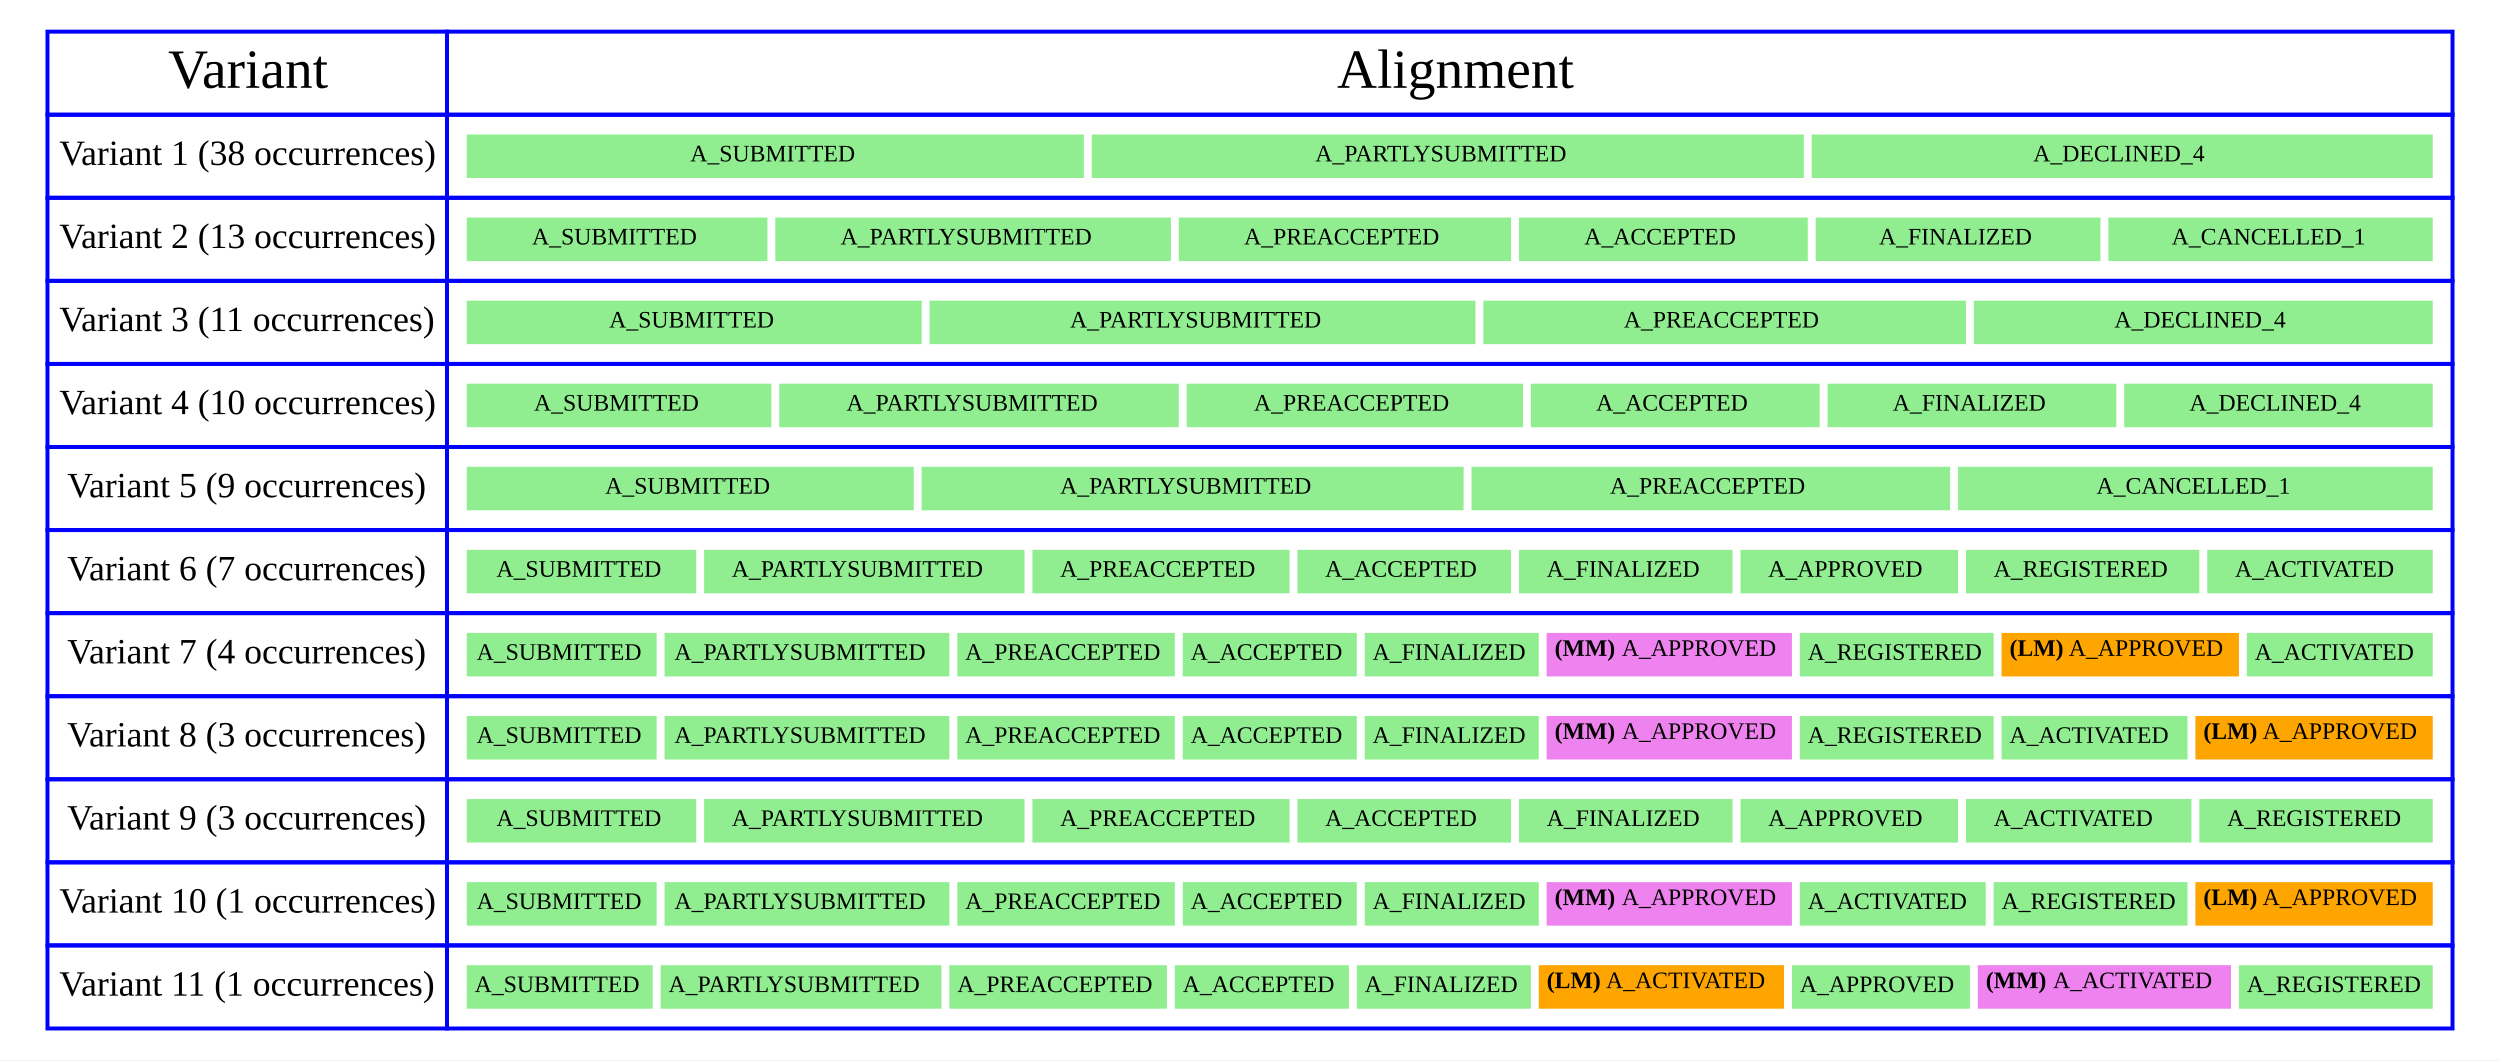
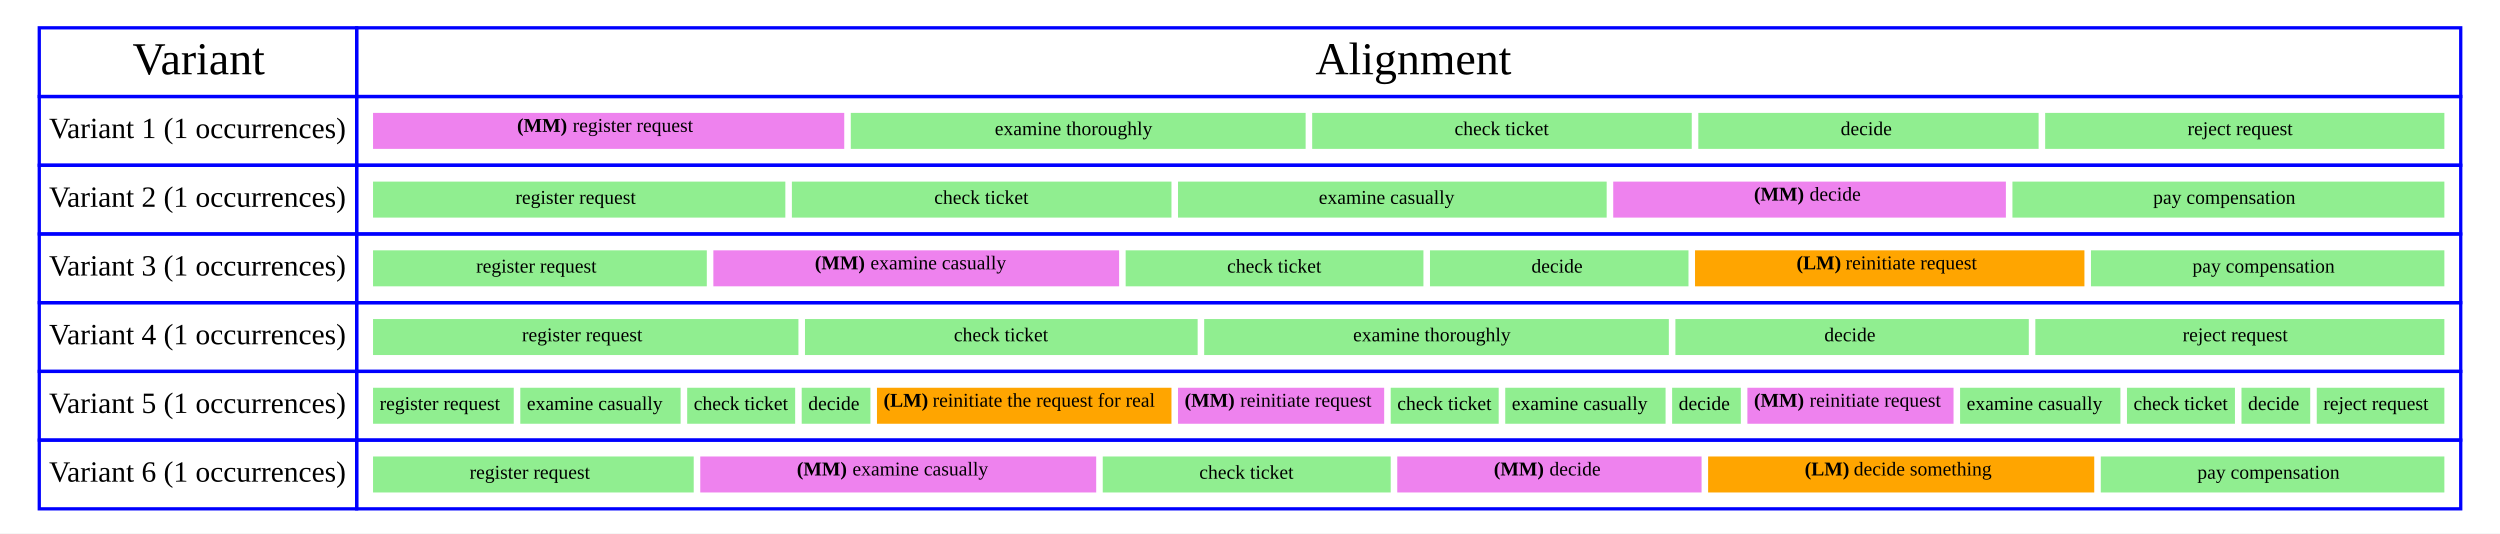
- <svg xmlns="http://www.w3.org/2000/svg" width="632pt" height="268pt" viewBox="0.00 0.00 632.00 268.00">
-   <g id="graph0" class="graph" transform="scale(1 1) rotate(0) translate(4 264)">
-     <polygon fill="white" stroke="transparent" points="-4,4 -4,-264 628,-264 628,4 -4,4" />
+ <svg xmlns="http://www.w3.org/2000/svg" width="764pt" height="163pt" viewBox="0.00 0.00 764.00 163.00">
+   <g id="graph0" class="graph" transform="scale(1 1) rotate(0) translate(4 159)">
+     <polygon fill="white" stroke="transparent" points="-4,4 -4,-159 760,-159 760,4 -4,4" />
    <g id="node1" class="node">
-       <polygon fill="none" stroke="blue" points="8,-235 8,-256 109,-256 109,-235 8,-235" />
-       <text text-anchor="start" x="38.5" y="-241.8" font-family="Times New Roman,serif" font-size="14.00">Variant</text>
-       <polygon fill="none" stroke="blue" points="109,-235 109,-256 616,-256 616,-235 109,-235" />
-       <text text-anchor="start" x="334" y="-241.8" font-family="Times New Roman,serif" font-size="14.00">Alignment</text>
-       <polygon fill="none" stroke="blue" points="8,-214 8,-235 109,-235 109,-214 8,-214" />
-       <text text-anchor="start" x="11" y="-222.3" font-family="Times New Roman,serif" font-size="9.00">Variant 1 (38 occurrences)</text>
-       <polygon fill="none" stroke="blue" points="109,-214 109,-235 616,-235 616,-214 109,-214" />
-       <polygon fill="lightgreen" stroke="transparent" points="114,-219 114,-230 270,-230 270,-219 114,-219" />
-       <text text-anchor="start" x="170.5" y="-223.2" font-family="Times New Roman,serif" font-size="6.00">A_SUBMITTED</text>
-       <polygon fill="lightgreen" stroke="transparent" points="272,-219 272,-230 452,-230 452,-219 272,-219" />
-       <text text-anchor="start" x="328.5" y="-223.2" font-family="Times New Roman,serif" font-size="6.00">A_PARTLYSUBMITTED</text>
-       <polygon fill="lightgreen" stroke="transparent" points="454,-219 454,-230 611,-230 611,-219 454,-219" />
-       <text text-anchor="start" x="510" y="-223.2" font-family="Times New Roman,serif" font-size="6.00">A_DECLINED_4</text>
-       <polygon fill="none" stroke="blue" points="8,-193 8,-214 109,-214 109,-193 8,-193" />
-       <text text-anchor="start" x="11" y="-201.3" font-family="Times New Roman,serif" font-size="9.00">Variant 2 (13 occurrences)</text>
-       <polygon fill="none" stroke="blue" points="109,-193 109,-214 616,-214 616,-193 109,-193" />
-       <polygon fill="lightgreen" stroke="transparent" points="114,-198 114,-209 190,-209 190,-198 114,-198" />
-       <text text-anchor="start" x="130.5" y="-202.2" font-family="Times New Roman,serif" font-size="6.00">A_SUBMITTED</text>
-       <polygon fill="lightgreen" stroke="transparent" points="192,-198 192,-209 292,-209 292,-198 192,-198" />
-       <text text-anchor="start" x="208.5" y="-202.2" font-family="Times New Roman,serif" font-size="6.00">A_PARTLYSUBMITTED</text>
-       <polygon fill="lightgreen" stroke="transparent" points="294,-198 294,-209 378,-209 378,-198 294,-198" />
-       <text text-anchor="start" x="310.5" y="-202.2" font-family="Times New Roman,serif" font-size="6.00">A_PREACCEPTED</text>
-       <polygon fill="lightgreen" stroke="transparent" points="380,-198 380,-209 453,-209 453,-198 380,-198" />
-       <text text-anchor="start" x="396.5" y="-202.2" font-family="Times New Roman,serif" font-size="6.00">A_ACCEPTED</text>
-       <polygon fill="lightgreen" stroke="transparent" points="455,-198 455,-209 527,-209 527,-198 455,-198" />
-       <text text-anchor="start" x="471" y="-202.2" font-family="Times New Roman,serif" font-size="6.00">A_FINALIZED</text>
-       <polygon fill="lightgreen" stroke="transparent" points="529,-198 529,-209 611,-209 611,-198 529,-198" />
-       <text text-anchor="start" x="545" y="-202.2" font-family="Times New Roman,serif" font-size="6.00">A_CANCELLED_1</text>
-       <polygon fill="none" stroke="blue" points="8,-172 8,-193 109,-193 109,-172 8,-172" />
-       <text text-anchor="start" x="11" y="-180.3" font-family="Times New Roman,serif" font-size="9.00">Variant 3 (11 occurrences)</text>
-       <polygon fill="none" stroke="blue" points="109,-172 109,-193 616,-193 616,-172 109,-172" />
-       <polygon fill="lightgreen" stroke="transparent" points="114,-177 114,-188 229,-188 229,-177 114,-177" />
-       <text text-anchor="start" x="150" y="-181.2" font-family="Times New Roman,serif" font-size="6.00">A_SUBMITTED</text>
-       <polygon fill="lightgreen" stroke="transparent" points="231,-177 231,-188 369,-188 369,-177 231,-177" />
-       <text text-anchor="start" x="266.5" y="-181.2" font-family="Times New Roman,serif" font-size="6.00">A_PARTLYSUBMITTED</text>
-       <polygon fill="lightgreen" stroke="transparent" points="371,-177 371,-188 493,-188 493,-177 371,-177" />
-       <text text-anchor="start" x="406.5" y="-181.2" font-family="Times New Roman,serif" font-size="6.00">A_PREACCEPTED</text>
-       <polygon fill="lightgreen" stroke="transparent" points="495,-177 495,-188 611,-188 611,-177 495,-177" />
-       <text text-anchor="start" x="530.5" y="-181.2" font-family="Times New Roman,serif" font-size="6.00">A_DECLINED_4</text>
-       <polygon fill="none" stroke="blue" points="8,-151 8,-172 109,-172 109,-151 8,-151" />
-       <text text-anchor="start" x="11" y="-159.3" font-family="Times New Roman,serif" font-size="9.00">Variant 4 (10 occurrences)</text>
-       <polygon fill="none" stroke="blue" points="109,-151 109,-172 616,-172 616,-151 109,-151" />
-       <polygon fill="lightgreen" stroke="transparent" points="114,-156 114,-167 191,-167 191,-156 114,-156" />
-       <text text-anchor="start" x="131" y="-160.2" font-family="Times New Roman,serif" font-size="6.00">A_SUBMITTED</text>
-       <polygon fill="lightgreen" stroke="transparent" points="193,-156 193,-167 294,-167 294,-156 193,-156" />
-       <text text-anchor="start" x="210" y="-160.2" font-family="Times New Roman,serif" font-size="6.00">A_PARTLYSUBMITTED</text>
-       <polygon fill="lightgreen" stroke="transparent" points="296,-156 296,-167 381,-167 381,-156 296,-156" />
-       <text text-anchor="start" x="313" y="-160.2" font-family="Times New Roman,serif" font-size="6.00">A_PREACCEPTED</text>
-       <polygon fill="lightgreen" stroke="transparent" points="383,-156 383,-167 456,-167 456,-156 383,-156" />
-       <text text-anchor="start" x="399.5" y="-160.2" font-family="Times New Roman,serif" font-size="6.00">A_ACCEPTED</text>
-       <polygon fill="lightgreen" stroke="transparent" points="458,-156 458,-167 531,-167 531,-156 458,-156" />
-       <text text-anchor="start" x="474.5" y="-160.2" font-family="Times New Roman,serif" font-size="6.00">A_FINALIZED</text>
-       <polygon fill="lightgreen" stroke="transparent" points="533,-156 533,-167 611,-167 611,-156 533,-156" />
-       <text text-anchor="start" x="549.5" y="-160.2" font-family="Times New Roman,serif" font-size="6.00">A_DECLINED_4</text>
-       <polygon fill="none" stroke="blue" points="8,-130 8,-151 109,-151 109,-130 8,-130" />
-       <text text-anchor="start" x="13" y="-138.3" font-family="Times New Roman,serif" font-size="9.00">Variant 5 (9 occurrences)</text>
-       <polygon fill="none" stroke="blue" points="109,-130 109,-151 616,-151 616,-130 109,-130" />
-       <polygon fill="lightgreen" stroke="transparent" points="114,-135 114,-146 227,-146 227,-135 114,-135" />
-       <text text-anchor="start" x="149" y="-139.2" font-family="Times New Roman,serif" font-size="6.00">A_SUBMITTED</text>
-       <polygon fill="lightgreen" stroke="transparent" points="229,-135 229,-146 366,-146 366,-135 229,-135" />
-       <text text-anchor="start" x="264" y="-139.2" font-family="Times New Roman,serif" font-size="6.00">A_PARTLYSUBMITTED</text>
-       <polygon fill="lightgreen" stroke="transparent" points="368,-135 368,-146 489,-146 489,-135 368,-135" />
-       <text text-anchor="start" x="403" y="-139.2" font-family="Times New Roman,serif" font-size="6.00">A_PREACCEPTED</text>
-       <polygon fill="lightgreen" stroke="transparent" points="491,-135 491,-146 611,-146 611,-135 491,-135" />
-       <text text-anchor="start" x="526" y="-139.2" font-family="Times New Roman,serif" font-size="6.00">A_CANCELLED_1</text>
-       <polygon fill="none" stroke="blue" points="8,-109 8,-130 109,-130 109,-109 8,-109" />
-       <text text-anchor="start" x="13" y="-117.3" font-family="Times New Roman,serif" font-size="9.00">Variant 6 (7 occurrences)</text>
-       <polygon fill="none" stroke="blue" points="109,-109 109,-130 616,-130 616,-109 109,-109" />
-       <polygon fill="lightgreen" stroke="transparent" points="114,-114 114,-125 172,-125 172,-114 114,-114" />
-       <text text-anchor="start" x="121.5" y="-118.2" font-family="Times New Roman,serif" font-size="6.00">A_SUBMITTED</text>
-       <polygon fill="lightgreen" stroke="transparent" points="174,-114 174,-125 255,-125 255,-114 174,-114" />
-       <text text-anchor="start" x="181" y="-118.2" font-family="Times New Roman,serif" font-size="6.00">A_PARTLYSUBMITTED</text>
-       <polygon fill="lightgreen" stroke="transparent" points="257,-114 257,-125 322,-125 322,-114 257,-114" />
-       <text text-anchor="start" x="264" y="-118.2" font-family="Times New Roman,serif" font-size="6.00">A_PREACCEPTED</text>
-       <polygon fill="lightgreen" stroke="transparent" points="324,-114 324,-125 378,-125 378,-114 324,-114" />
-       <text text-anchor="start" x="331" y="-118.2" font-family="Times New Roman,serif" font-size="6.00">A_ACCEPTED</text>
-       <polygon fill="lightgreen" stroke="transparent" points="380,-114 380,-125 434,-125 434,-114 380,-114" />
-       <text text-anchor="start" x="387" y="-118.2" font-family="Times New Roman,serif" font-size="6.00">A_FINALIZED</text>
-       <polygon fill="lightgreen" stroke="transparent" points="436,-114 436,-125 491,-125 491,-114 436,-114" />
-       <text text-anchor="start" x="443" y="-118.2" font-family="Times New Roman,serif" font-size="6.00">A_APPROVED</text>
-       <polygon fill="lightgreen" stroke="transparent" points="493,-114 493,-125 552,-125 552,-114 493,-114" />
-       <text text-anchor="start" x="500" y="-118.2" font-family="Times New Roman,serif" font-size="6.00">A_REGISTERED</text>
-       <polygon fill="lightgreen" stroke="transparent" points="554,-114 554,-125 611,-125 611,-114 554,-114" />
-       <text text-anchor="start" x="561" y="-118.2" font-family="Times New Roman,serif" font-size="6.00">A_ACTIVATED</text>
-       <polygon fill="none" stroke="blue" points="8,-88 8,-109 109,-109 109,-88 8,-88" />
-       <text text-anchor="start" x="13" y="-96.3" font-family="Times New Roman,serif" font-size="9.00">Variant 7 (4 occurrences)</text>
-       <polygon fill="none" stroke="blue" points="109,-88 109,-109 616,-109 616,-88 109,-88" />
-       <polygon fill="lightgreen" stroke="transparent" points="114,-93 114,-104 162,-104 162,-93 114,-93" />
-       <text text-anchor="start" x="116.5" y="-97.2" font-family="Times New Roman,serif" font-size="6.00">A_SUBMITTED</text>
-       <polygon fill="lightgreen" stroke="transparent" points="164,-93 164,-104 236,-104 236,-93 164,-93" />
-       <text text-anchor="start" x="166.5" y="-97.2" font-family="Times New Roman,serif" font-size="6.00">A_PARTLYSUBMITTED</text>
-       <polygon fill="lightgreen" stroke="transparent" points="238,-93 238,-104 293,-104 293,-93 238,-93" />
-       <text text-anchor="start" x="240" y="-97.2" font-family="Times New Roman,serif" font-size="6.00">A_PREACCEPTED</text>
-       <polygon fill="lightgreen" stroke="transparent" points="295,-93 295,-104 339,-104 339,-93 295,-93" />
-       <text text-anchor="start" x="297" y="-97.2" font-family="Times New Roman,serif" font-size="6.00">A_ACCEPTED</text>
-       <polygon fill="lightgreen" stroke="transparent" points="341,-93 341,-104 385,-104 385,-93 341,-93" />
-       <text text-anchor="start" x="343" y="-97.2" font-family="Times New Roman,serif" font-size="6.00">A_FINALIZED</text>
-       <polygon fill="violet" stroke="transparent" points="387,-93 387,-104 449,-104 449,-93 387,-93" />
-       <text text-anchor="start" x="389" y="-98.2" font-family="Times New Roman,serif" font-weight="bold" font-size="6.00">(MM)</text>
-       <text text-anchor="start" x="406" y="-98.2" font-family="Times New Roman,serif" font-size="6.00">A_APPROVED</text>
-       <polygon fill="lightgreen" stroke="transparent" points="451,-93 451,-104 500,-104 500,-93 451,-93" />
-       <text text-anchor="start" x="453" y="-97.2" font-family="Times New Roman,serif" font-size="6.00">A_REGISTERED</text>
-       <polygon fill="orange" stroke="transparent" points="502,-93 502,-104 562,-104 562,-93 502,-93" />
-       <text text-anchor="start" x="504" y="-98.2" font-family="Times New Roman,serif" font-weight="bold" font-size="6.00">(LM)</text>
-       <text text-anchor="start" x="519" y="-98.2" font-family="Times New Roman,serif" font-size="6.00">A_APPROVED</text>
-       <polygon fill="lightgreen" stroke="transparent" points="564,-93 564,-104 611,-104 611,-93 564,-93" />
-       <text text-anchor="start" x="566" y="-97.2" font-family="Times New Roman,serif" font-size="6.00">A_ACTIVATED</text>
-       <polygon fill="none" stroke="blue" points="8,-67 8,-88 109,-88 109,-67 8,-67" />
-       <text text-anchor="start" x="13" y="-75.3" font-family="Times New Roman,serif" font-size="9.00">Variant 8 (3 occurrences)</text>
-       <polygon fill="none" stroke="blue" points="109,-67 109,-88 616,-88 616,-67 109,-67" />
-       <polygon fill="lightgreen" stroke="transparent" points="114,-72 114,-83 162,-83 162,-72 114,-72" />
-       <text text-anchor="start" x="116.5" y="-76.2" font-family="Times New Roman,serif" font-size="6.00">A_SUBMITTED</text>
-       <polygon fill="lightgreen" stroke="transparent" points="164,-72 164,-83 236,-83 236,-72 164,-72" />
-       <text text-anchor="start" x="166.5" y="-76.2" font-family="Times New Roman,serif" font-size="6.00">A_PARTLYSUBMITTED</text>
-       <polygon fill="lightgreen" stroke="transparent" points="238,-72 238,-83 293,-83 293,-72 238,-72" />
-       <text text-anchor="start" x="240" y="-76.2" font-family="Times New Roman,serif" font-size="6.00">A_PREACCEPTED</text>
-       <polygon fill="lightgreen" stroke="transparent" points="295,-72 295,-83 339,-83 339,-72 295,-72" />
-       <text text-anchor="start" x="297" y="-76.2" font-family="Times New Roman,serif" font-size="6.00">A_ACCEPTED</text>
-       <polygon fill="lightgreen" stroke="transparent" points="341,-72 341,-83 385,-83 385,-72 341,-72" />
-       <text text-anchor="start" x="343" y="-76.2" font-family="Times New Roman,serif" font-size="6.00">A_FINALIZED</text>
-       <polygon fill="violet" stroke="transparent" points="387,-72 387,-83 449,-83 449,-72 387,-72" />
-       <text text-anchor="start" x="389" y="-77.2" font-family="Times New Roman,serif" font-weight="bold" font-size="6.00">(MM)</text>
-       <text text-anchor="start" x="406" y="-77.2" font-family="Times New Roman,serif" font-size="6.00">A_APPROVED</text>
-       <polygon fill="lightgreen" stroke="transparent" points="451,-72 451,-83 500,-83 500,-72 451,-72" />
-       <text text-anchor="start" x="453" y="-76.2" font-family="Times New Roman,serif" font-size="6.00">A_REGISTERED</text>
-       <polygon fill="lightgreen" stroke="transparent" points="502,-72 502,-83 549,-83 549,-72 502,-72" />
-       <text text-anchor="start" x="504" y="-76.2" font-family="Times New Roman,serif" font-size="6.00">A_ACTIVATED</text>
-       <polygon fill="orange" stroke="transparent" points="551,-72 551,-83 611,-83 611,-72 551,-72" />
-       <text text-anchor="start" x="553" y="-77.2" font-family="Times New Roman,serif" font-weight="bold" font-size="6.00">(LM)</text>
-       <text text-anchor="start" x="568" y="-77.2" font-family="Times New Roman,serif" font-size="6.00">A_APPROVED</text>
-       <polygon fill="none" stroke="blue" points="8,-46 8,-67 109,-67 109,-46 8,-46" />
-       <text text-anchor="start" x="13" y="-54.3" font-family="Times New Roman,serif" font-size="9.00">Variant 9 (3 occurrences)</text>
-       <polygon fill="none" stroke="blue" points="109,-46 109,-67 616,-67 616,-46 109,-46" />
-       <polygon fill="lightgreen" stroke="transparent" points="114,-51 114,-62 172,-62 172,-51 114,-51" />
-       <text text-anchor="start" x="121.5" y="-55.2" font-family="Times New Roman,serif" font-size="6.00">A_SUBMITTED</text>
-       <polygon fill="lightgreen" stroke="transparent" points="174,-51 174,-62 255,-62 255,-51 174,-51" />
-       <text text-anchor="start" x="181" y="-55.2" font-family="Times New Roman,serif" font-size="6.00">A_PARTLYSUBMITTED</text>
-       <polygon fill="lightgreen" stroke="transparent" points="257,-51 257,-62 322,-62 322,-51 257,-51" />
-       <text text-anchor="start" x="264" y="-55.2" font-family="Times New Roman,serif" font-size="6.00">A_PREACCEPTED</text>
-       <polygon fill="lightgreen" stroke="transparent" points="324,-51 324,-62 378,-62 378,-51 324,-51" />
-       <text text-anchor="start" x="331" y="-55.2" font-family="Times New Roman,serif" font-size="6.00">A_ACCEPTED</text>
-       <polygon fill="lightgreen" stroke="transparent" points="380,-51 380,-62 434,-62 434,-51 380,-51" />
-       <text text-anchor="start" x="387" y="-55.2" font-family="Times New Roman,serif" font-size="6.00">A_FINALIZED</text>
-       <polygon fill="lightgreen" stroke="transparent" points="436,-51 436,-62 491,-62 491,-51 436,-51" />
-       <text text-anchor="start" x="443" y="-55.2" font-family="Times New Roman,serif" font-size="6.00">A_APPROVED</text>
-       <polygon fill="lightgreen" stroke="transparent" points="493,-51 493,-62 550,-62 550,-51 493,-51" />
-       <text text-anchor="start" x="500" y="-55.2" font-family="Times New Roman,serif" font-size="6.00">A_ACTIVATED</text>
-       <polygon fill="lightgreen" stroke="transparent" points="552,-51 552,-62 611,-62 611,-51 552,-51" />
-       <text text-anchor="start" x="559" y="-55.2" font-family="Times New Roman,serif" font-size="6.00">A_REGISTERED</text>
-       <polygon fill="none" stroke="blue" points="8,-25 8,-46 109,-46 109,-25 8,-25" />
-       <text text-anchor="start" x="11" y="-33.3" font-family="Times New Roman,serif" font-size="9.00">Variant 10 (1 occurrences)</text>
-       <polygon fill="none" stroke="blue" points="109,-25 109,-46 616,-46 616,-25 109,-25" />
-       <polygon fill="lightgreen" stroke="transparent" points="114,-30 114,-41 162,-41 162,-30 114,-30" />
-       <text text-anchor="start" x="116.5" y="-34.2" font-family="Times New Roman,serif" font-size="6.00">A_SUBMITTED</text>
-       <polygon fill="lightgreen" stroke="transparent" points="164,-30 164,-41 236,-41 236,-30 164,-30" />
-       <text text-anchor="start" x="166.5" y="-34.2" font-family="Times New Roman,serif" font-size="6.00">A_PARTLYSUBMITTED</text>
-       <polygon fill="lightgreen" stroke="transparent" points="238,-30 238,-41 293,-41 293,-30 238,-30" />
-       <text text-anchor="start" x="240" y="-34.2" font-family="Times New Roman,serif" font-size="6.00">A_PREACCEPTED</text>
-       <polygon fill="lightgreen" stroke="transparent" points="295,-30 295,-41 339,-41 339,-30 295,-30" />
-       <text text-anchor="start" x="297" y="-34.2" font-family="Times New Roman,serif" font-size="6.00">A_ACCEPTED</text>
-       <polygon fill="lightgreen" stroke="transparent" points="341,-30 341,-41 385,-41 385,-30 341,-30" />
-       <text text-anchor="start" x="343" y="-34.2" font-family="Times New Roman,serif" font-size="6.00">A_FINALIZED</text>
-       <polygon fill="violet" stroke="transparent" points="387,-30 387,-41 449,-41 449,-30 387,-30" />
-       <text text-anchor="start" x="389" y="-35.2" font-family="Times New Roman,serif" font-weight="bold" font-size="6.00">(MM)</text>
-       <text text-anchor="start" x="406" y="-35.2" font-family="Times New Roman,serif" font-size="6.00">A_APPROVED</text>
-       <polygon fill="lightgreen" stroke="transparent" points="451,-30 451,-41 498,-41 498,-30 451,-30" />
-       <text text-anchor="start" x="453" y="-34.2" font-family="Times New Roman,serif" font-size="6.00">A_ACTIVATED</text>
-       <polygon fill="lightgreen" stroke="transparent" points="500,-30 500,-41 549,-41 549,-30 500,-30" />
-       <text text-anchor="start" x="502" y="-34.2" font-family="Times New Roman,serif" font-size="6.00">A_REGISTERED</text>
-       <polygon fill="orange" stroke="transparent" points="551,-30 551,-41 611,-41 611,-30 551,-30" />
-       <text text-anchor="start" x="553" y="-35.2" font-family="Times New Roman,serif" font-weight="bold" font-size="6.00">(LM)</text>
-       <text text-anchor="start" x="568" y="-35.2" font-family="Times New Roman,serif" font-size="6.00">A_APPROVED</text>
-       <polygon fill="none" stroke="blue" points="8,-4 8,-25 109,-25 109,-4 8,-4" />
-       <text text-anchor="start" x="11" y="-12.3" font-family="Times New Roman,serif" font-size="9.00">Variant 11 (1 occurrences)</text>
-       <polygon fill="none" stroke="blue" points="109,-4 109,-25 616,-25 616,-4 109,-4" />
-       <polygon fill="lightgreen" stroke="transparent" points="114,-9 114,-20 161,-20 161,-9 114,-9" />
-       <text text-anchor="start" x="116" y="-13.2" font-family="Times New Roman,serif" font-size="6.00">A_SUBMITTED</text>
-       <polygon fill="lightgreen" stroke="transparent" points="163,-9 163,-20 234,-20 234,-9 163,-9" />
-       <text text-anchor="start" x="165" y="-13.2" font-family="Times New Roman,serif" font-size="6.00">A_PARTLYSUBMITTED</text>
-       <polygon fill="lightgreen" stroke="transparent" points="236,-9 236,-20 291,-20 291,-9 236,-9" />
-       <text text-anchor="start" x="238" y="-13.2" font-family="Times New Roman,serif" font-size="6.00">A_PREACCEPTED</text>
-       <polygon fill="lightgreen" stroke="transparent" points="293,-9 293,-20 337,-20 337,-9 293,-9" />
-       <text text-anchor="start" x="295" y="-13.2" font-family="Times New Roman,serif" font-size="6.00">A_ACCEPTED</text>
-       <polygon fill="lightgreen" stroke="transparent" points="339,-9 339,-20 383,-20 383,-9 339,-9" />
-       <text text-anchor="start" x="341" y="-13.2" font-family="Times New Roman,serif" font-size="6.00">A_FINALIZED</text>
-       <polygon fill="orange" stroke="transparent" points="385,-9 385,-20 447,-20 447,-9 385,-9" />
-       <text text-anchor="start" x="387" y="-14.2" font-family="Times New Roman,serif" font-weight="bold" font-size="6.00">(LM)</text>
-       <text text-anchor="start" x="402" y="-14.2" font-family="Times New Roman,serif" font-size="6.00">A_ACTIVATED</text>
-       <polygon fill="lightgreen" stroke="transparent" points="449,-9 449,-20 494,-20 494,-9 449,-9" />
-       <text text-anchor="start" x="451" y="-13.2" font-family="Times New Roman,serif" font-size="6.00">A_APPROVED</text>
-       <polygon fill="violet" stroke="transparent" points="496,-9 496,-20 560,-20 560,-9 496,-9" />
-       <text text-anchor="start" x="498" y="-14.2" font-family="Times New Roman,serif" font-weight="bold" font-size="6.00">(MM)</text>
-       <text text-anchor="start" x="515" y="-14.2" font-family="Times New Roman,serif" font-size="6.00">A_ACTIVATED</text>
-       <polygon fill="lightgreen" stroke="transparent" points="562,-9 562,-20 611,-20 611,-9 562,-9" />
-       <text text-anchor="start" x="564" y="-13.2" font-family="Times New Roman,serif" font-size="6.00">A_REGISTERED</text>
+       <polygon fill="none" stroke="blue" points="8,-129.5 8,-150.5 105,-150.5 105,-129.5 8,-129.5" />
+       <text text-anchor="start" x="36.5" y="-136.3" font-family="Times New Roman,serif" font-size="14.00">Variant</text>
+       <polygon fill="none" stroke="blue" points="105,-129.5 105,-150.5 748,-150.5 748,-129.5 105,-129.5" />
+       <text text-anchor="start" x="398" y="-136.3" font-family="Times New Roman,serif" font-size="14.00">Alignment</text>
+       <polygon fill="none" stroke="blue" points="8,-108.5 8,-129.5 105,-129.5 105,-108.5 8,-108.5" />
+       <text text-anchor="start" x="11" y="-116.8" font-family="Times New Roman,serif" font-size="9.00">Variant 1 (1 occurrences)</text>
+       <polygon fill="none" stroke="blue" points="105,-108.5 105,-129.5 748,-129.5 748,-108.5 105,-108.5" />
+       <polygon fill="violet" stroke="transparent" points="110,-113.5 110,-124.5 254,-124.5 254,-113.5 110,-113.5" />
+       <text text-anchor="start" x="154" y="-118.7" font-family="Times New Roman,serif" font-weight="bold" font-size="6.00">(MM)</text>
+       <text text-anchor="start" x="171" y="-118.7" font-family="Times New Roman,serif" font-size="6.00">register request</text>
+       <polygon fill="lightgreen" stroke="transparent" points="256,-113.5 256,-124.5 395,-124.5 395,-113.5 256,-113.5" />
+       <text text-anchor="start" x="300" y="-117.7" font-family="Times New Roman,serif" font-size="6.00">examine thoroughly</text>
+       <polygon fill="lightgreen" stroke="transparent" points="397,-113.5 397,-124.5 513,-124.5 513,-113.5 397,-113.5" />
+       <text text-anchor="start" x="440.5" y="-117.7" font-family="Times New Roman,serif" font-size="6.00">check ticket</text>
+       <polygon fill="lightgreen" stroke="transparent" points="515,-113.5 515,-124.5 619,-124.5 619,-113.5 515,-113.5" />
+       <text text-anchor="start" x="558.5" y="-117.7" font-family="Times New Roman,serif" font-size="6.00">decide</text>
+       <polygon fill="lightgreen" stroke="transparent" points="621,-113.5 621,-124.5 743,-124.5 743,-113.5 621,-113.5" />
+       <text text-anchor="start" x="664.5" y="-117.7" font-family="Times New Roman,serif" font-size="6.00">reject request</text>
+       <polygon fill="none" stroke="blue" points="8,-87.5 8,-108.5 105,-108.5 105,-87.5 8,-87.5" />
+       <text text-anchor="start" x="11" y="-95.8" font-family="Times New Roman,serif" font-size="9.00">Variant 2 (1 occurrences)</text>
+       <polygon fill="none" stroke="blue" points="105,-87.5 105,-108.5 748,-108.5 748,-87.5 105,-87.5" />
+       <polygon fill="lightgreen" stroke="transparent" points="110,-92.5 110,-103.5 236,-103.5 236,-92.5 110,-92.5" />
+       <text text-anchor="start" x="153.5" y="-96.7" font-family="Times New Roman,serif" font-size="6.00">register request</text>
+       <polygon fill="lightgreen" stroke="transparent" points="238,-92.5 238,-103.5 354,-103.5 354,-92.5 238,-92.5" />
+       <text text-anchor="start" x="281.5" y="-96.7" font-family="Times New Roman,serif" font-size="6.00">check ticket</text>
+       <polygon fill="lightgreen" stroke="transparent" points="356,-92.5 356,-103.5 487,-103.5 487,-92.5 356,-92.5" />
+       <text text-anchor="start" x="399" y="-96.7" font-family="Times New Roman,serif" font-size="6.00">examine casually</text>
+       <polygon fill="violet" stroke="transparent" points="489,-92.5 489,-103.5 609,-103.5 609,-92.5 489,-92.5" />
+       <text text-anchor="start" x="532" y="-97.7" font-family="Times New Roman,serif" font-weight="bold" font-size="6.00">(MM)</text>
+       <text text-anchor="start" x="549" y="-97.7" font-family="Times New Roman,serif" font-size="6.00">decide</text>
+       <polygon fill="lightgreen" stroke="transparent" points="611,-92.5 611,-103.5 743,-103.5 743,-92.5 611,-92.5" />
+       <text text-anchor="start" x="654" y="-96.7" font-family="Times New Roman,serif" font-size="6.00">pay compensation</text>
+       <polygon fill="none" stroke="blue" points="8,-66.5 8,-87.5 105,-87.5 105,-66.5 8,-66.5" />
+       <text text-anchor="start" x="11" y="-74.8" font-family="Times New Roman,serif" font-size="9.00">Variant 3 (1 occurrences)</text>
+       <polygon fill="none" stroke="blue" points="105,-66.5 105,-87.5 748,-87.5 748,-66.5 105,-66.5" />
+       <polygon fill="lightgreen" stroke="transparent" points="110,-71.5 110,-82.5 212,-82.5 212,-71.5 110,-71.5" />
+       <text text-anchor="start" x="141.5" y="-75.7" font-family="Times New Roman,serif" font-size="6.00">register request</text>
+       <polygon fill="violet" stroke="transparent" points="214,-71.5 214,-82.5 338,-82.5 338,-71.5 214,-71.5" />
+       <text text-anchor="start" x="245" y="-76.7" font-family="Times New Roman,serif" font-weight="bold" font-size="6.00">(MM)</text>
+       <text text-anchor="start" x="262" y="-76.7" font-family="Times New Roman,serif" font-size="6.00">examine casually</text>
+       <polygon fill="lightgreen" stroke="transparent" points="340,-71.5 340,-82.5 431,-82.5 431,-71.5 340,-71.5" />
+       <text text-anchor="start" x="371" y="-75.7" font-family="Times New Roman,serif" font-size="6.00">check ticket</text>
+       <polygon fill="lightgreen" stroke="transparent" points="433,-71.5 433,-82.5 512,-82.5 512,-71.5 433,-71.5" />
+       <text text-anchor="start" x="464" y="-75.7" font-family="Times New Roman,serif" font-size="6.00">decide</text>
+       <polygon fill="orange" stroke="transparent" points="514,-71.5 514,-82.5 633,-82.5 633,-71.5 514,-71.5" />
+       <text text-anchor="start" x="545" y="-76.7" font-family="Times New Roman,serif" font-weight="bold" font-size="6.00">(LM)</text>
+       <text text-anchor="start" x="560" y="-76.7" font-family="Times New Roman,serif" font-size="6.00">reinitiate request</text>
+       <polygon fill="lightgreen" stroke="transparent" points="635,-71.5 635,-82.5 743,-82.5 743,-71.5 635,-71.5" />
+       <text text-anchor="start" x="666" y="-75.7" font-family="Times New Roman,serif" font-size="6.00">pay compensation</text>
+       <polygon fill="none" stroke="blue" points="8,-45.5 8,-66.5 105,-66.5 105,-45.5 8,-45.5" />
+       <text text-anchor="start" x="11" y="-53.8" font-family="Times New Roman,serif" font-size="9.00">Variant 4 (1 occurrences)</text>
+       <polygon fill="none" stroke="blue" points="105,-45.5 105,-66.5 748,-66.5 748,-45.5 105,-45.5" />
+       <polygon fill="lightgreen" stroke="transparent" points="110,-50.5 110,-61.5 240,-61.5 240,-50.5 110,-50.5" />
+       <text text-anchor="start" x="155.5" y="-54.7" font-family="Times New Roman,serif" font-size="6.00">register request</text>
+       <polygon fill="lightgreen" stroke="transparent" points="242,-50.5 242,-61.5 362,-61.5 362,-50.5 242,-50.5" />
+       <text text-anchor="start" x="287.5" y="-54.7" font-family="Times New Roman,serif" font-size="6.00">check ticket</text>
+       <polygon fill="lightgreen" stroke="transparent" points="364,-50.5 364,-61.5 506,-61.5 506,-50.5 364,-50.5" />
+       <text text-anchor="start" x="409.5" y="-54.7" font-family="Times New Roman,serif" font-size="6.00">examine thoroughly</text>
+       <polygon fill="lightgreen" stroke="transparent" points="508,-50.5 508,-61.5 616,-61.5 616,-50.5 508,-50.5" />
+       <text text-anchor="start" x="553.5" y="-54.7" font-family="Times New Roman,serif" font-size="6.00">decide</text>
+       <polygon fill="lightgreen" stroke="transparent" points="618,-50.5 618,-61.5 743,-61.5 743,-50.5 618,-50.5" />
+       <text text-anchor="start" x="663" y="-54.7" font-family="Times New Roman,serif" font-size="6.00">reject request</text>
+       <polygon fill="none" stroke="blue" points="8,-24.5 8,-45.5 105,-45.5 105,-24.5 8,-24.5" />
+       <text text-anchor="start" x="11" y="-32.8" font-family="Times New Roman,serif" font-size="9.00">Variant 5 (1 occurrences)</text>
+       <polygon fill="none" stroke="blue" points="105,-24.5 105,-45.5 748,-45.5 748,-24.5 105,-24.5" />
+       <polygon fill="lightgreen" stroke="transparent" points="110,-29.5 110,-40.5 153,-40.5 153,-29.5 110,-29.5" />
+       <text text-anchor="start" x="112" y="-33.7" font-family="Times New Roman,serif" font-size="6.00">register request</text>
+       <polygon fill="lightgreen" stroke="transparent" points="155,-29.5 155,-40.5 204,-40.5 204,-29.5 155,-29.5" />
+       <text text-anchor="start" x="157" y="-33.7" font-family="Times New Roman,serif" font-size="6.00">examine casually</text>
+       <polygon fill="lightgreen" stroke="transparent" points="206,-29.5 206,-40.5 239,-40.5 239,-29.5 206,-29.5" />
+       <text text-anchor="start" x="208" y="-33.7" font-family="Times New Roman,serif" font-size="6.00">check ticket</text>
+       <polygon fill="lightgreen" stroke="transparent" points="241,-29.5 241,-40.5 262,-40.5 262,-29.5 241,-29.5" />
+       <text text-anchor="start" x="243" y="-33.7" font-family="Times New Roman,serif" font-size="6.00">decide</text>
+       <polygon fill="orange" stroke="transparent" points="264,-29.5 264,-40.5 354,-40.5 354,-29.5 264,-29.5" />
+       <text text-anchor="start" x="266" y="-34.7" font-family="Times New Roman,serif" font-weight="bold" font-size="6.00">(LM)</text>
+       <text text-anchor="start" x="281" y="-34.7" font-family="Times New Roman,serif" font-size="6.00">reinitiate the request for real</text>
+       <polygon fill="violet" stroke="transparent" points="356,-29.5 356,-40.5 419,-40.5 419,-29.5 356,-29.5" />
+       <text text-anchor="start" x="358" y="-34.7" font-family="Times New Roman,serif" font-weight="bold" font-size="6.00">(MM)</text>
+       <text text-anchor="start" x="375" y="-34.7" font-family="Times New Roman,serif" font-size="6.00">reinitiate request</text>
+       <polygon fill="lightgreen" stroke="transparent" points="421,-29.5 421,-40.5 454,-40.5 454,-29.5 421,-29.5" />
+       <text text-anchor="start" x="423" y="-33.7" font-family="Times New Roman,serif" font-size="6.00">check ticket</text>
+       <polygon fill="lightgreen" stroke="transparent" points="456,-29.5 456,-40.5 505,-40.5 505,-29.5 456,-29.5" />
+       <text text-anchor="start" x="458" y="-33.7" font-family="Times New Roman,serif" font-size="6.00">examine casually</text>
+       <polygon fill="lightgreen" stroke="transparent" points="507,-29.5 507,-40.5 528,-40.5 528,-29.5 507,-29.5" />
+       <text text-anchor="start" x="509" y="-33.7" font-family="Times New Roman,serif" font-size="6.00">decide</text>
+       <polygon fill="violet" stroke="transparent" points="530,-29.5 530,-40.5 593,-40.5 593,-29.5 530,-29.5" />
+       <text text-anchor="start" x="532" y="-34.7" font-family="Times New Roman,serif" font-weight="bold" font-size="6.00">(MM)</text>
+       <text text-anchor="start" x="549" y="-34.7" font-family="Times New Roman,serif" font-size="6.00">reinitiate request</text>
+       <polygon fill="lightgreen" stroke="transparent" points="595,-29.5 595,-40.5 644,-40.5 644,-29.5 595,-29.5" />
+       <text text-anchor="start" x="597" y="-33.7" font-family="Times New Roman,serif" font-size="6.00">examine casually</text>
+       <polygon fill="lightgreen" stroke="transparent" points="646,-29.5 646,-40.5 679,-40.5 679,-29.5 646,-29.5" />
+       <text text-anchor="start" x="648" y="-33.7" font-family="Times New Roman,serif" font-size="6.00">check ticket</text>
+       <polygon fill="lightgreen" stroke="transparent" points="681,-29.5 681,-40.5 702,-40.5 702,-29.5 681,-29.5" />
+       <text text-anchor="start" x="683" y="-33.7" font-family="Times New Roman,serif" font-size="6.00">decide</text>
+       <polygon fill="lightgreen" stroke="transparent" points="704,-29.5 704,-40.5 743,-40.5 743,-29.5 704,-29.5" />
+       <text text-anchor="start" x="706" y="-33.7" font-family="Times New Roman,serif" font-size="6.00">reject request</text>
+       <polygon fill="none" stroke="blue" points="8,-3.5 8,-24.5 105,-24.5 105,-3.5 8,-3.5" />
+       <text text-anchor="start" x="11" y="-11.8" font-family="Times New Roman,serif" font-size="9.00">Variant 6 (1 occurrences)</text>
+       <polygon fill="none" stroke="blue" points="105,-3.5 105,-24.5 748,-24.5 748,-3.5 105,-3.5" />
+       <polygon fill="lightgreen" stroke="transparent" points="110,-8.5 110,-19.5 208,-19.5 208,-8.5 110,-8.5" />
+       <text text-anchor="start" x="139.5" y="-12.7" font-family="Times New Roman,serif" font-size="6.00">register request</text>
+       <polygon fill="violet" stroke="transparent" points="210,-8.5 210,-19.5 331,-19.5 331,-8.5 210,-8.5" />
+       <text text-anchor="start" x="239.5" y="-13.7" font-family="Times New Roman,serif" font-weight="bold" font-size="6.00">(MM)</text>
+       <text text-anchor="start" x="256.5" y="-13.7" font-family="Times New Roman,serif" font-size="6.00">examine casually</text>
+       <polygon fill="lightgreen" stroke="transparent" points="333,-8.5 333,-19.5 421,-19.5 421,-8.5 333,-8.5" />
+       <text text-anchor="start" x="362.5" y="-12.7" font-family="Times New Roman,serif" font-size="6.00">check ticket</text>
+       <polygon fill="violet" stroke="transparent" points="423,-8.5 423,-19.5 516,-19.5 516,-8.5 423,-8.5" />
+       <text text-anchor="start" x="452.5" y="-13.7" font-family="Times New Roman,serif" font-weight="bold" font-size="6.00">(MM)</text>
+       <text text-anchor="start" x="469.5" y="-13.7" font-family="Times New Roman,serif" font-size="6.00">decide</text>
+       <polygon fill="orange" stroke="transparent" points="518,-8.5 518,-19.5 636,-19.5 636,-8.5 518,-8.5" />
+       <text text-anchor="start" x="547.5" y="-13.7" font-family="Times New Roman,serif" font-weight="bold" font-size="6.00">(LM)</text>
+       <text text-anchor="start" x="562.5" y="-13.7" font-family="Times New Roman,serif" font-size="6.00">decide something</text>
+       <polygon fill="lightgreen" stroke="transparent" points="638,-8.5 638,-19.5 743,-19.5 743,-8.5 638,-8.5" />
+       <text text-anchor="start" x="667.5" y="-12.7" font-family="Times New Roman,serif" font-size="6.00">pay compensation</text>
    </g>
  </g>
</svg>
